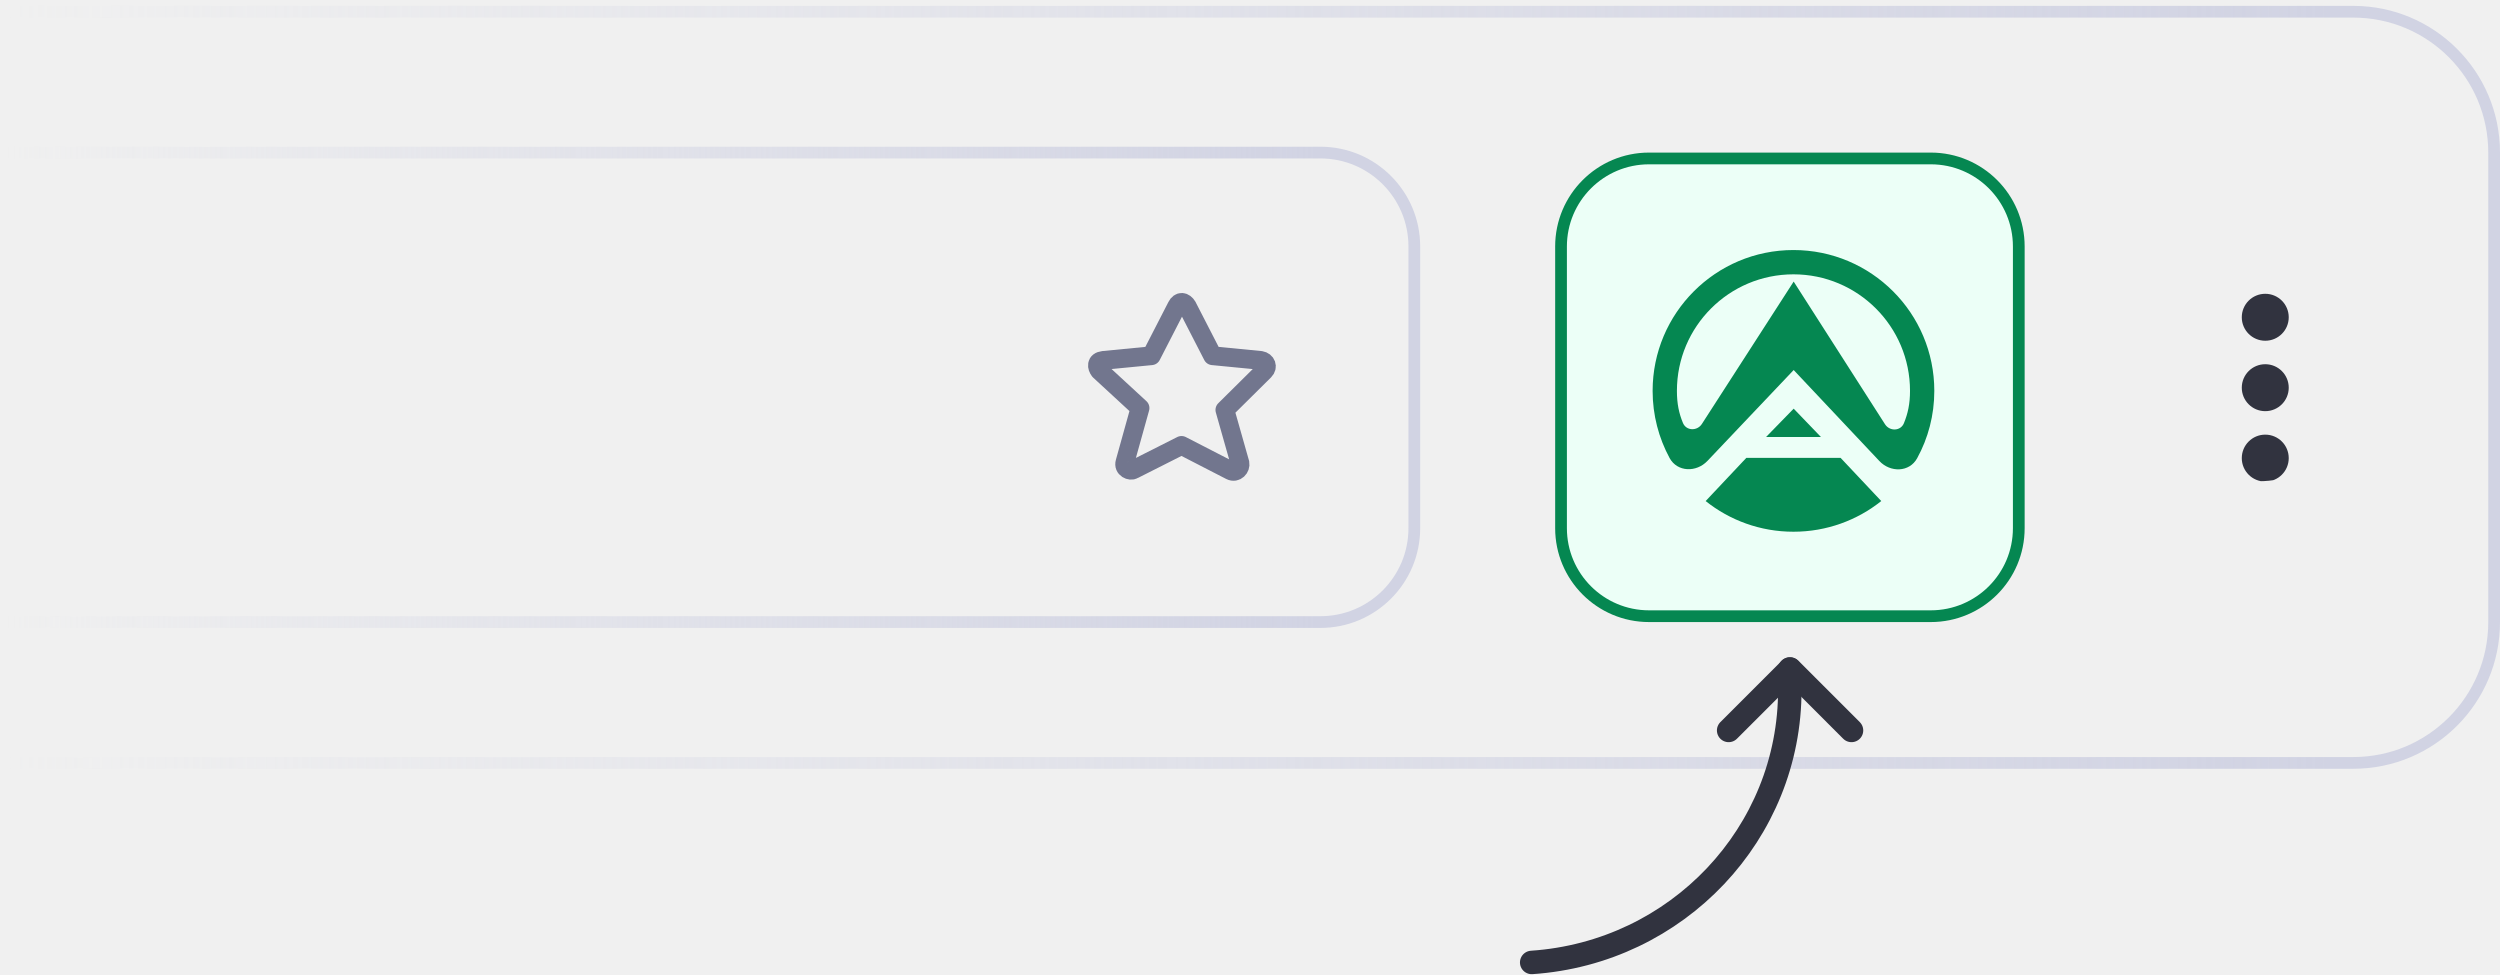
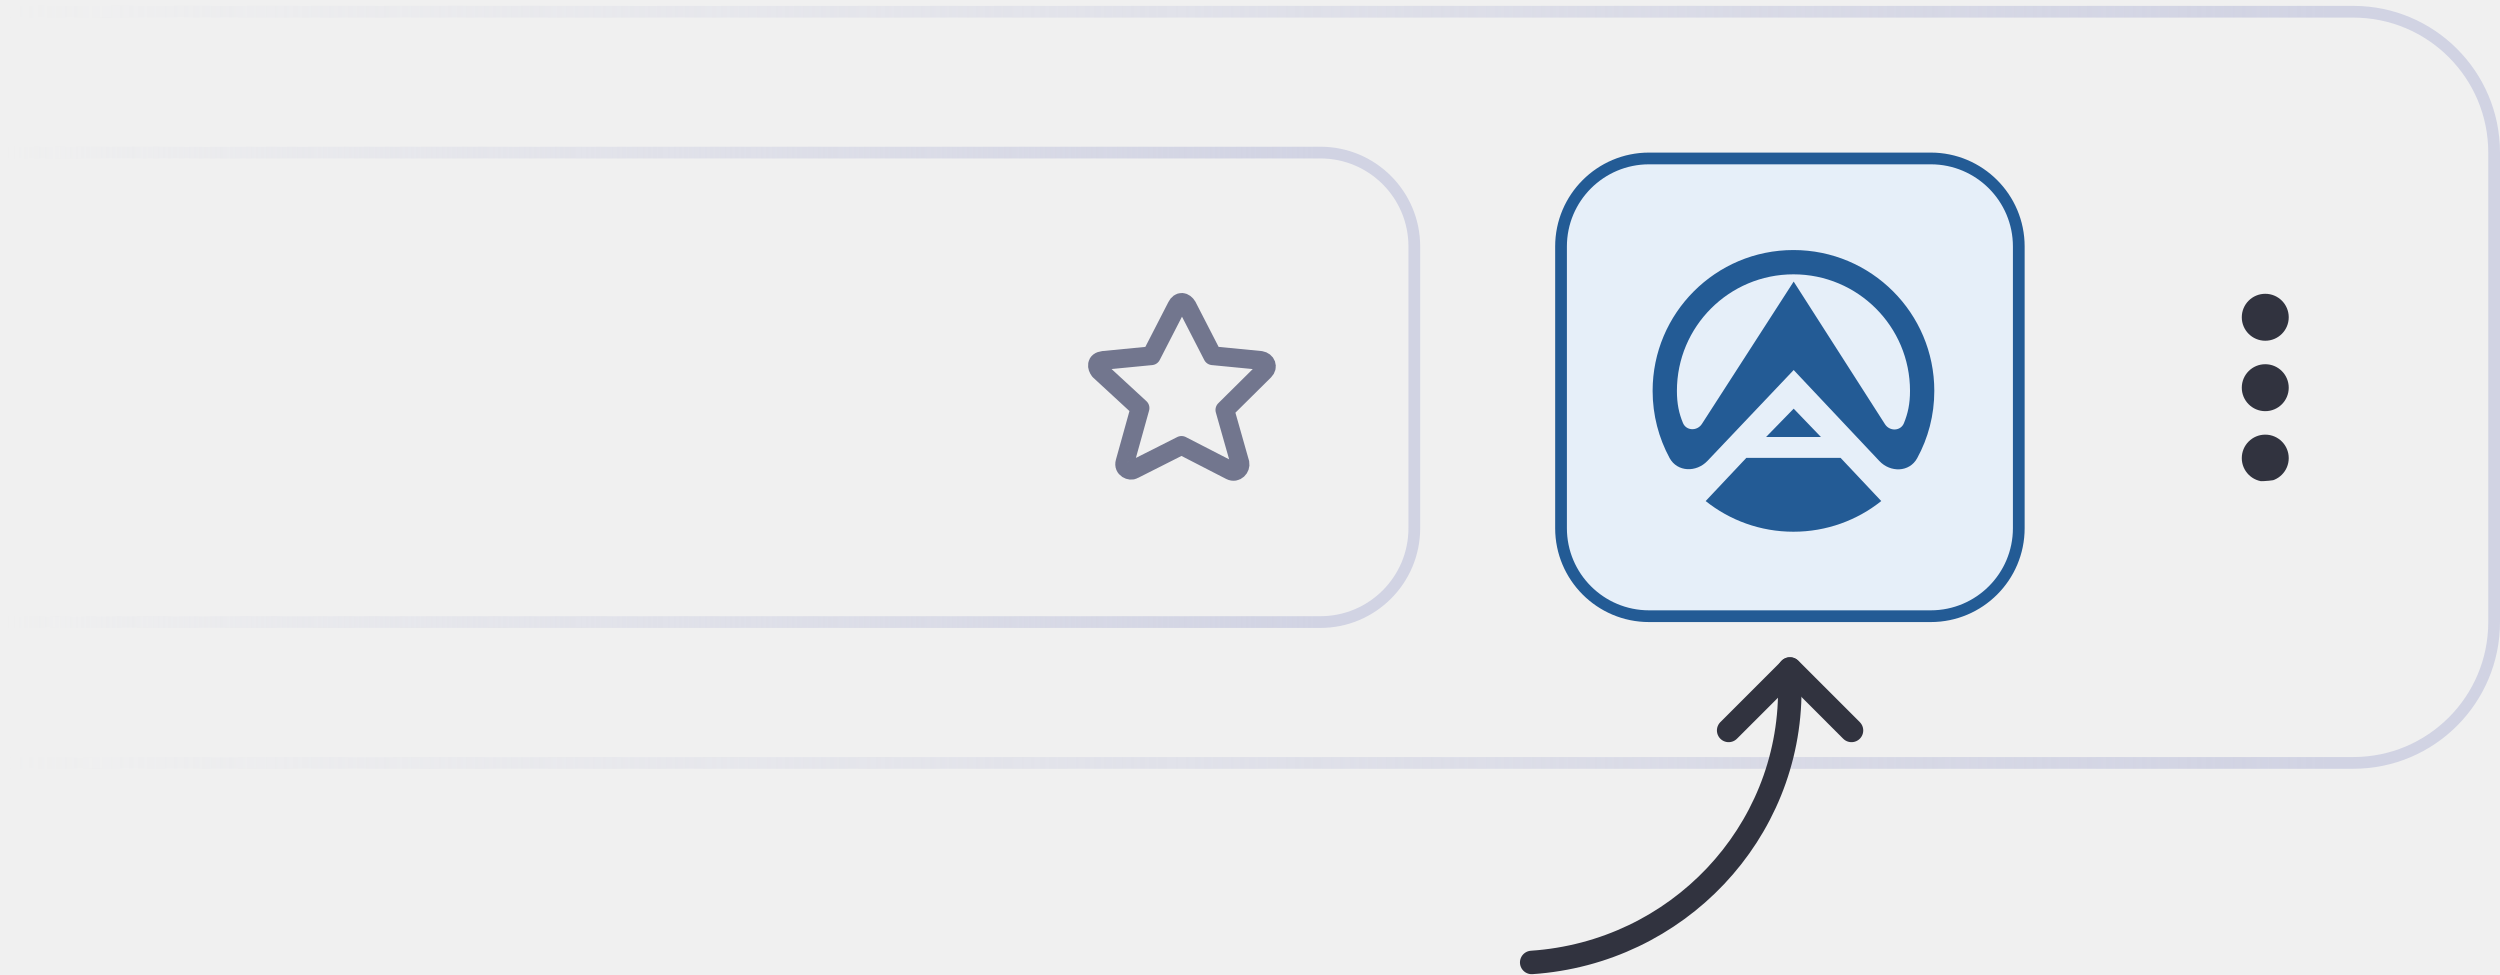
<svg xmlns="http://www.w3.org/2000/svg" viewBox="0 0 213 83" fill="none">
  <path d="M0.5 13H112.5C116.918 13 120.5 16.582 120.5 21V45C120.5 49.418 116.918 53 112.5 53H0.5" stroke="url(#paint0_linear_19_29)" />
  <path d="M0.5 1H200.5C207.127 1 212.5 6.373 212.5 13V53C212.5 59.627 207.127 65 200.5 65H0.5" stroke="url(#paint1_linear_19_29)" />
  <path d="M101.147 26.091L103.315 30.309L107.412 30.707C107.893 30.786 108.054 31.264 107.733 31.582L104.359 34.925L105.645 39.461C105.725 39.859 105.323 40.337 104.841 40.098L100.665 37.949L96.569 40.018C96.328 40.177 95.685 39.938 95.846 39.381L97.131 34.766L93.677 31.582C93.436 31.264 93.356 30.786 93.998 30.707L98.095 30.309L100.263 26.091C100.504 25.613 100.906 25.693 101.147 26.091Z" stroke="#72768E" stroke-width="1.6" stroke-linecap="round" stroke-linejoin="round" />
-   <rect x="133" y="13.5" width="39" height="39" rx="7.5" fill="#ECFFF7" stroke="#058751" />
+   <rect x="133" y="13.5" width="39" height="39" rx="7.5" fill="#E6EFF9" stroke="#235B95" />
  <g clip-path="url(#clip0_19_29)">
-     <path fill-rule="evenodd" clip-rule="evenodd" d="M140.803 33.303C140.803 26.677 146.177 21.303 152.803 21.303C159.429 21.303 164.803 26.677 164.803 33.303C164.803 35.38 164.278 37.334 163.343 39.038C162.684 40.247 161.059 40.277 160.119 39.276L152.821 31.526L145.474 39.27C144.528 40.265 142.91 40.229 142.25 39.026C141.328 37.322 140.803 35.374 140.803 33.303ZM162.733 33.303C162.733 27.819 158.287 23.373 152.803 23.373C147.319 23.373 142.873 27.819 142.873 33.303C142.873 34.409 143.05 35.221 143.386 36.033C143.667 36.717 144.595 36.742 144.998 36.125L152.821 23.99L160.601 36.143C160.998 36.766 161.933 36.742 162.213 36.057C162.549 35.239 162.733 34.415 162.733 33.303Z" fill="#058751" />
-     <path fill-rule="evenodd" clip-rule="evenodd" d="M150.47 37.23L152.821 34.818L155.142 37.23H150.47Z" fill="#058751" />
-     <path d="M145.322 42.69C147.373 44.326 149.975 45.303 152.802 45.303C155.63 45.303 158.231 44.326 160.283 42.69L156.821 39.013H148.784L145.322 42.69Z" fill="#058751" />
+     <path fill-rule="evenodd" clip-rule="evenodd" d="M140.803 33.303C140.803 26.677 146.177 21.303 152.803 21.303C159.429 21.303 164.803 26.677 164.803 33.303C164.803 35.38 164.278 37.334 163.343 39.038C162.684 40.247 161.059 40.277 160.119 39.276L152.821 31.526L145.474 39.27C144.528 40.265 142.91 40.229 142.25 39.026C141.328 37.322 140.803 35.374 140.803 33.303ZM162.733 33.303C162.733 27.819 158.287 23.373 152.803 23.373C147.319 23.373 142.873 27.819 142.873 33.303C142.873 34.409 143.05 35.221 143.386 36.033C143.667 36.717 144.595 36.742 144.998 36.125L152.821 23.99L160.601 36.143C160.998 36.766 161.933 36.742 162.213 36.057C162.549 35.239 162.733 34.415 162.733 33.303Z" fill="#235B95" />
+     <path fill-rule="evenodd" clip-rule="evenodd" d="M150.47 37.23L152.821 34.818L155.142 37.23H150.47Z" fill="#235B95" />
+     <path d="M145.322 42.69C147.373 44.326 149.975 45.303 152.802 45.303C155.63 45.303 158.231 44.326 160.283 42.69L156.821 39.013H148.784L145.322 42.69Z" fill="#235B95" />
  </g>
  <g clip-path="url(#clip1_19_29)">
    <circle cx="193" cy="27.031" r="2" transform="rotate(90 193 27.0312)" fill="#31333F" />
    <circle cx="193" cy="33.031" r="2" transform="rotate(90 193 33.0312)" fill="#31333F" />
    <circle cx="193" cy="39.031" r="2" transform="rotate(90 193 39.0312)" fill="#31333F" />
  </g>
  <path d="M152.491 57C152.511 57.392 152.491 58.333 152.491 58.727C152.533 70.979 142.912 81.161 130.5 82" stroke="#31333F" stroke-width="2" stroke-linecap="round" stroke-linejoin="round" />
  <path d="M147.281 62.233L152.515 57L157.748 62.233" stroke="#31333F" stroke-width="2" stroke-linecap="round" stroke-linejoin="round" />
  <defs>
    <linearGradient id="paint0_linear_19_29" x1="112.523" y1="33" x2="0.5" y2="33" gradientUnits="userSpaceOnUse">
      <stop stop-color="#D1D3E3" />
      <stop offset="1" stop-color="#D1D3E3" stop-opacity="0" />
    </linearGradient>
    <linearGradient id="paint1_linear_19_29" x1="198.408" y1="33" x2="0.5" y2="33" gradientUnits="userSpaceOnUse">
      <stop stop-color="#D1D3E3" />
      <stop offset="1" stop-color="#D1D3E3" stop-opacity="0" />
    </linearGradient>
    <clipPath id="clip0_19_29">
      <rect width="24" height="24" fill="white" transform="translate(140.805 21.3027)" />
    </clipPath>
    <clipPath id="clip1_19_29">
      <rect x="200.5" y="41" width="16" height="16" rx="8" transform="rotate(-180 200.5 41)" fill="white" />
    </clipPath>
  </defs>
</svg>
